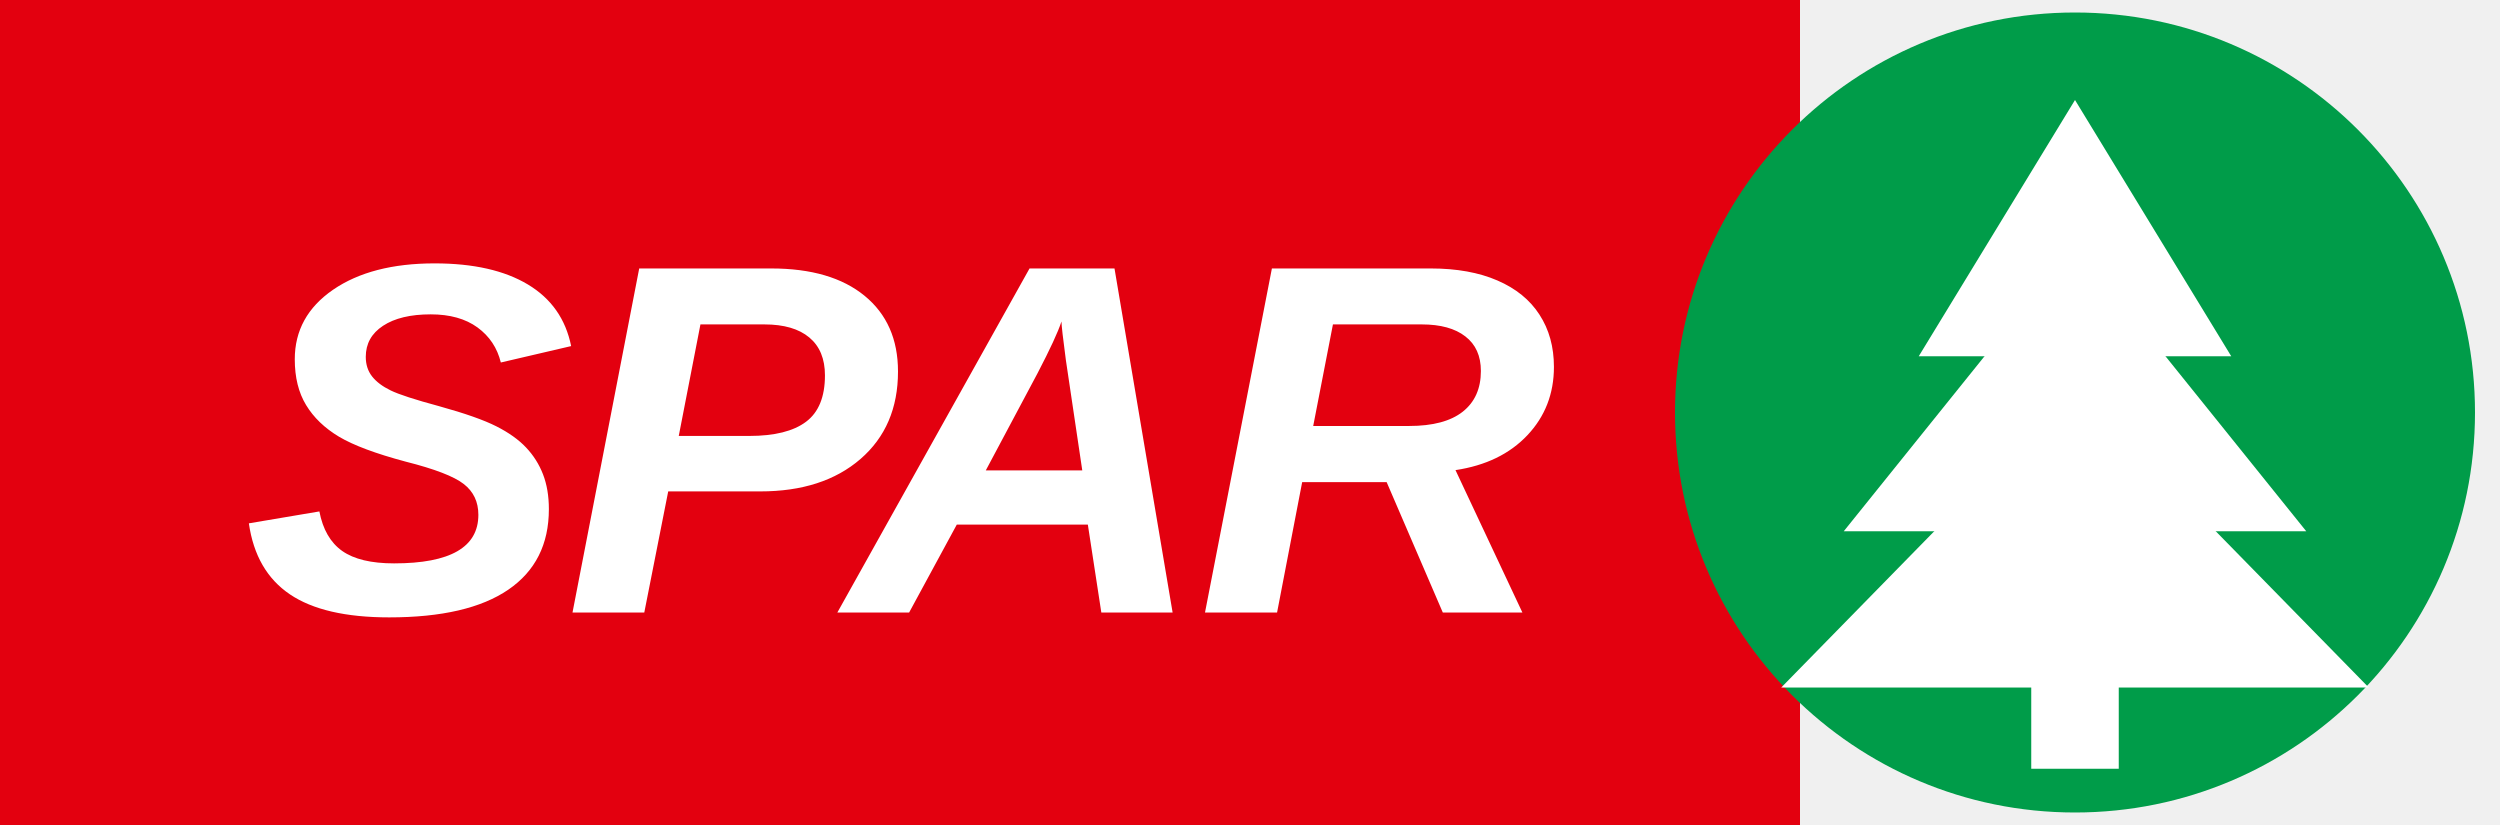
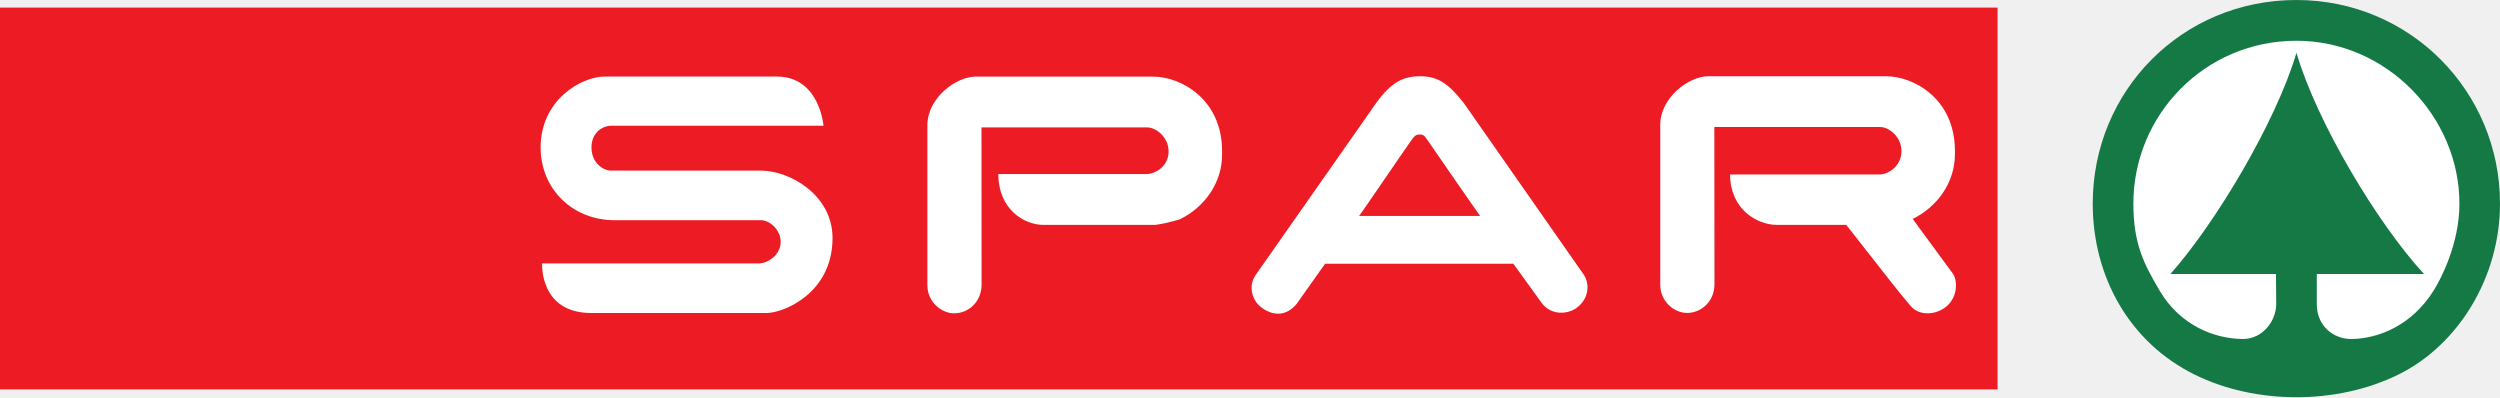
- <svg xmlns="http://www.w3.org/2000/svg" viewBox="0 0 400 132" role="img" aria-label="SPAR">
-   <rect width="288" height="132" fill="#E3000F" />
-   <text x="144" y="98" text-anchor="middle" font-family="'Arial Black', 'Helvetica Neue', Arial, sans-serif" font-weight="900" font-style="italic" font-size="80" letter-spacing="-2" fill="#ffffff">SPAR</text>
-   <circle cx="332" cy="66" r="64" fill="#009C49" />
-   <g fill="#ffffff">
-     <polygon points="332,16 357,57 307,57" />
-     <polygon points="332,39 369,85 295,85" />
-     <polygon points="332,62 379,110 285,110" />
-     <rect x="325" y="106" width="14" height="17" />
-   </g>
+ <svg xmlns="http://www.w3.org/2000/svg" version="1.1" id="svg2" x="0px" y="0px" viewBox="0 0 1013.95 161.11" style="enable-background:new 0 0 1013.95 161.11;" xml:space="preserve">
+   <style type="text/css">
+ 	.st0{fill:#EC1B24;}
+ 	.st1{fill:#FFFFFF;}
+ 	.st2{fill:#157946;}
+ </style>
+   <path id="path46293" class="st0" d="M0,3.09l810.16-0.01v154.84L0,157.93V3.09" />
+   <path id="path46321" class="st1" d="M575.91,30.93c6.97,0,11.29,2.57,17.81,10.9l48.48,69.37c2.58,3.63,2.33,9.42-2.12,13.18  c-3.94,3.33-10.91,3.63-14.69-1.36l-11.6-16.05h-76.36l-11.59,16.35c-4.09,4.85-9.09,4.85-13.63,1.82  c-4.72-3.15-5.92-9.24-3.03-13.48l48.93-69.82C564.33,33.2,569.25,30.93,575.91,30.93z M578.81,56.6c-1.28-1.87-1.75-2.05-3.11-2.05  c-1.52,0-2.12,0.76-3.15,2.14c-1.67,2.23-21.11,30.88-21.33,30.88h49.09C600.21,87.57,581.52,60.61,578.81,56.6" />
+   <path id="path46349" class="st1" d="M245.25,31.05h69.84c17.33,0,18.92,19.94,18.92,19.94h-85.92c-4.25,0-8.2,3.21-8.2,8.8  c0,6.37,4.84,9.4,7.9,9.4h60.72c12.03,0,29.15,10.02,29.15,27.32c0,22.46-19.89,30.44-26.81,30.44h-71.04  c-21.11,0-19.94-20.13-19.94-20.13h88.05c3.52,0,8.71-3.49,8.71-8.71c0-4.98-4.55-8.8-7.9-8.8h-59.5  c-16.88,0-29.96-12.53-29.96-29.53C219.24,40.66,235.65,31.05,245.25,31.05" />
+   <path id="path46377" class="st1" d="M692.88,30.92H765c10.93,0,27.88,8.93,27.88,30.29v1.36c0,11.37-7.12,21.36-17.12,26.2  c0,0,0.72,1.09,16.21,22.11c2.01,2.72,2.12,9.24-2.27,13.18c-4.19,3.76-11.17,4.23-14.69,0.15c-4.92-5.69-10.61-13.18-26.21-33.01  h-28.18c-8.03,0-18.93-6.37-18.93-20.45h60.9c3.31-0.14,8.61-3.31,8.61-9.53c0-5.75-5.1-9.7-8.64-9.7h-67.26l0.05,63.75  c0.01,6.96-5.33,11.65-11.08,11.65c-5.46,0-10.9-4.84-10.9-11.36V50.61C673.35,39.69,684.86,30.92,692.88,30.92" />
+   <path id="path46405" class="st1" d="M395.66,31.08h72.12c10.93,0,27.88,8.94,27.88,30.29v1.36c0,11.38-7.12,21.36-17.12,26.2  c0,0-5.17,1.67-10.02,2.28h-45.3c-8.03,0-18.33-6.51-18.33-20.6h60.29c3.31-0.14,8.78-3.01,8.78-9.23c0-5.75-5.1-9.7-8.64-9.7  l-67.25-0.01l0.04,63.76c0.01,6.96-5.33,11.65-11.08,11.65c-5.46,0-10.9-4.84-10.9-11.36V50.77  C376.12,39.85,387.63,31.08,395.66,31.08" />
+   <path id="path46433" class="st2" d="M848.77,82.59c0,29.71,14.96,56.32,41.32,69.34c24.77,12.24,57.78,12.24,82.62,0  c24.5-12.07,41.24-39.62,41.24-69.34c0-45.45-36.36-82.59-82.59-82.59C884.91,0,848.77,36.85,848.77,82.59" />
+   <path id="path46461" class="st1" d="M931.4,21.41c-8.31,28.18-33.08,69.48-51.15,89.73h42.84l0.1,12.27  c-0.1,6.96-5.63,14.18-13.68,14.08c-11.19-0.13-25.18-5.3-33.63-19.65c-6.16-10.47-10.63-18.72-10.63-35.25  c0-36.13,29.1-66.06,66.12-66.06c36.61,0,66.12,30.81,66.12,66.06c0,16.54-7.72,30.84-10.27,34.96  c-9.04,14.64-22.8,19.81-33.46,19.94c-7.35,0.09-14.12-5.3-14.12-14.12v-12.24h43.5C964.41,90.89,939.64,49.6,931.4,21.41" />
</svg>
